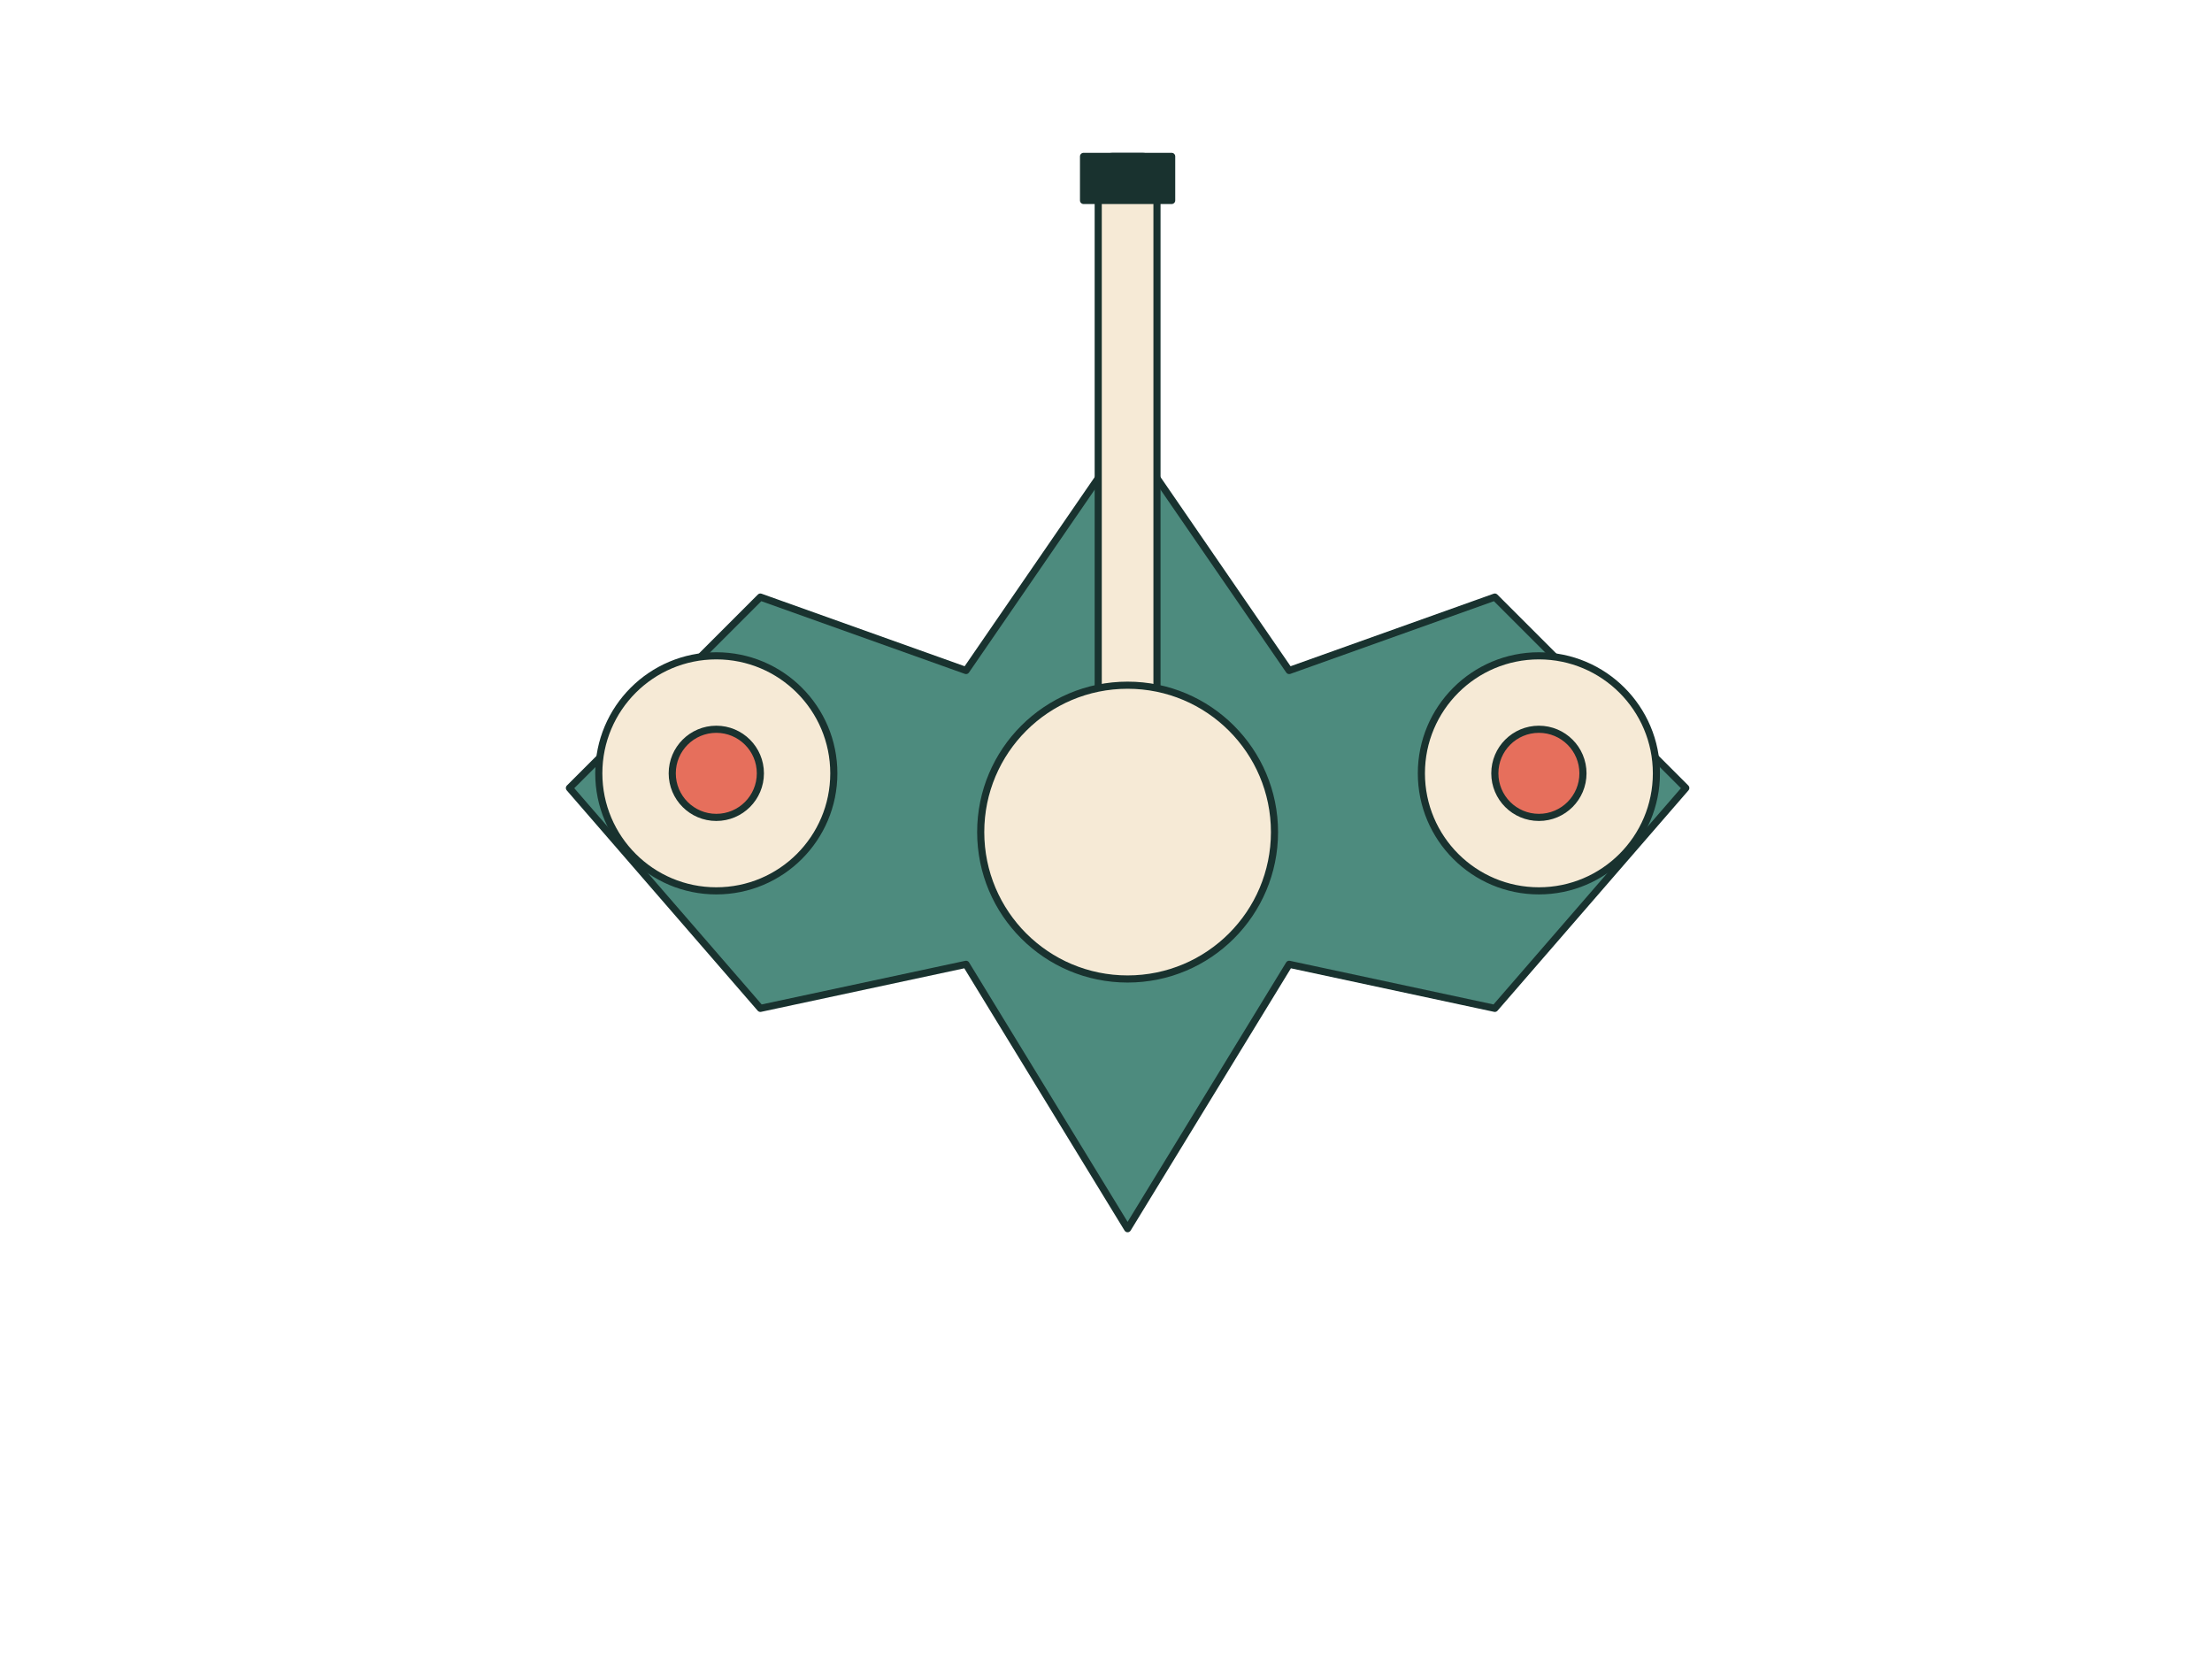
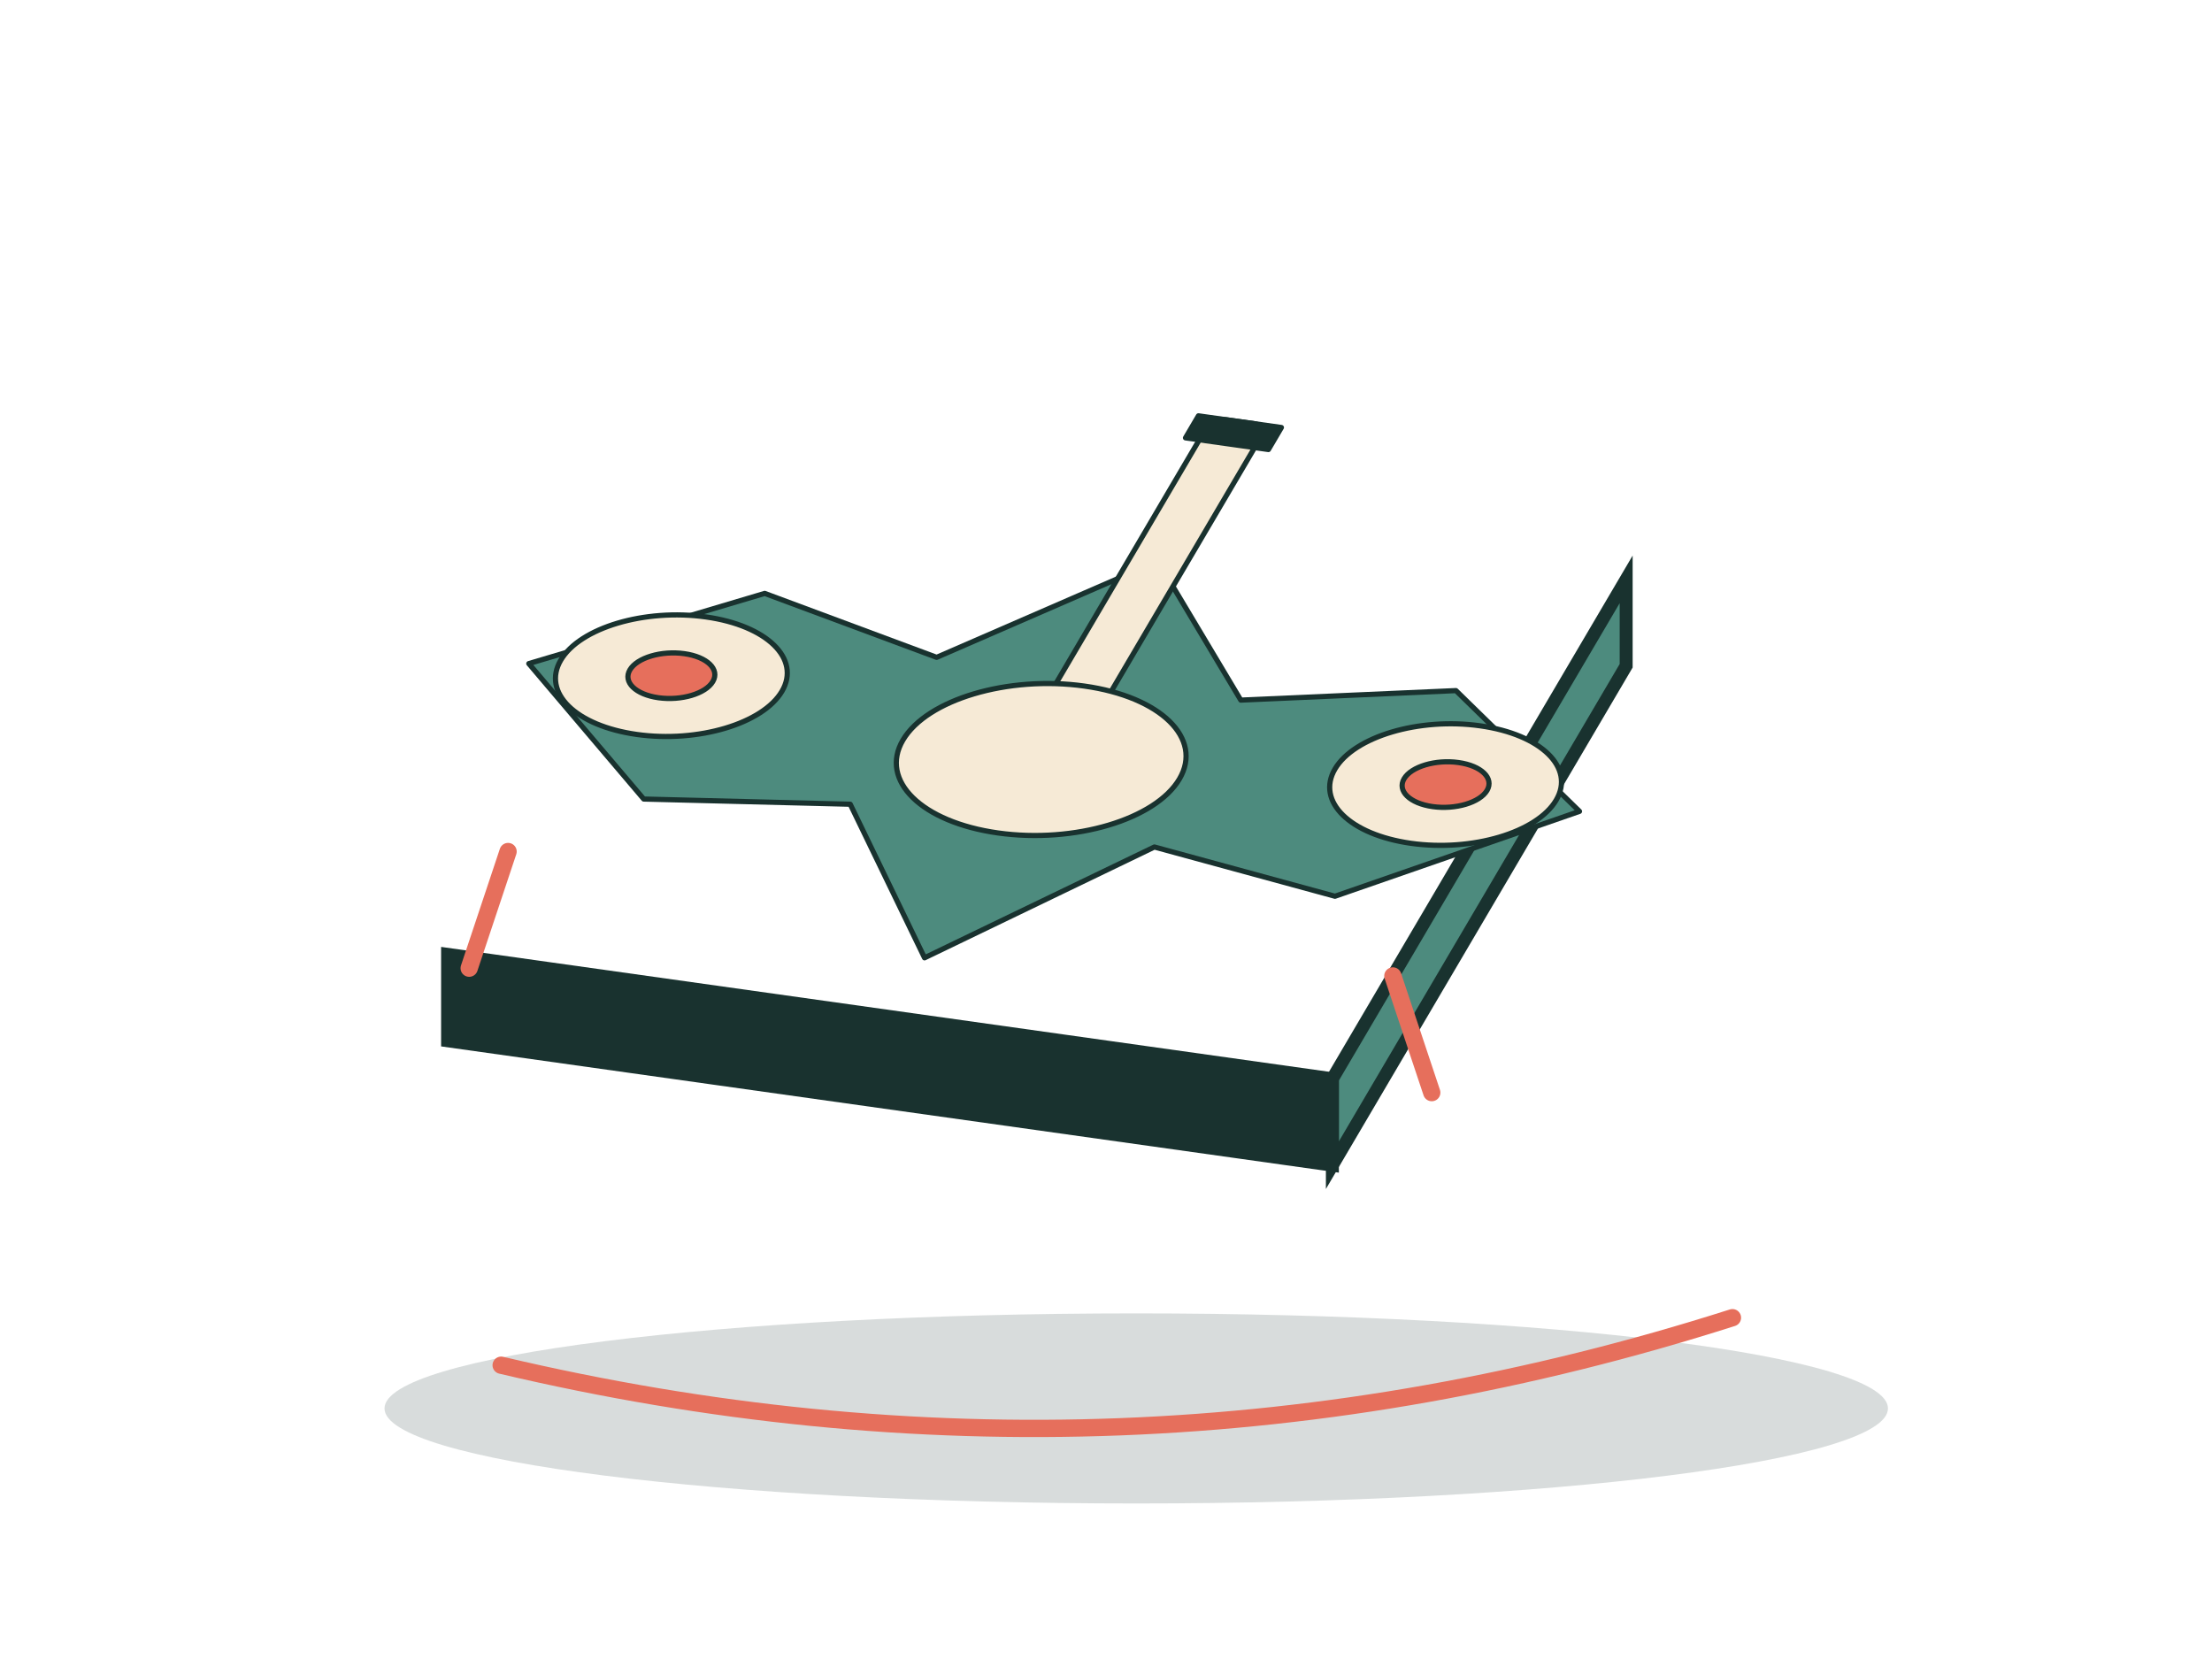
- <svg xmlns="http://www.w3.org/2000/svg" width="1024" height="768" viewBox="0 0 512 384" role="img" aria-label="ARTILLERY DRONE — COMIC / GRAPHIC NOVEL library view">
+ <svg xmlns="http://www.w3.org/2000/svg" width="1024" height="768" viewBox="0 0 512 384" role="img" aria-label="ARTILLERY DRONE — COMIC / GRAPHIC NOVEL three-quarter view">
  <style>
-   .paper{fill:#f6ead6} .ink{fill:#19322f} .accent-fill{fill:#e66f5c}
-   .card{fill:#f6ead6;stroke:#19322f;stroke-width:1.4} .rule{fill:none;stroke:#19322f;stroke-width:1}
-   .title,.subtitle,.label,.index,.footer{fill:#19322f;font-family:Arial,Helvetica,sans-serif}
-   .title{font-size:35px;font-weight:800;letter-spacing:2px}.subtitle{font-size:16px;letter-spacing:2px}.label{font-size:15px;font-weight:700;letter-spacing:.7px}.index{font-size:15px;font-weight:800}.footer{font-size:14px;letter-spacing:1px}
-   .unit{stroke:#19322f;stroke-width:3.3;stroke-linecap:round;stroke-linejoin:round}
-   .unit *{vector-effect:non-scaling-stroke}
-   .body{fill:#f6ead6} .shell{fill:#4d8b7e} .turret{fill:#f6ead6} .track{fill:#19322f} .port{fill:#f6ead6} .accent{fill:#e66f5c}
-   .detail{fill:none;stroke:#19322f;stroke-width:1.5}.accent-line{fill:none;stroke:#e66f5c;stroke-width:4}
-   .inf-figure{fill:#4d8b7e;stroke:#19322f;stroke-width:2.4;stroke-linejoin:round}
-   .inf-head,.inf-rifle{fill:#19322f;stroke:#19322f;stroke-width:1.5;stroke-linejoin:round}
-   .inf-detail{fill:none;stroke:#19322f;stroke-width:1.6;stroke-linecap:round}
-   .inf-marker{fill:#19322f;stroke:#f6ead6;stroke-width:2.5;paint-order:stroke fill;font-family:Arial,Helvetica,sans-serif;font-size:48px;font-weight:800;text-anchor:middle}
- </style>
-   <g transform="translate(91 26) scale(3.4)">
+   .ground-shadow{fill:#19322f;opacity:.17}.person-shadow{fill:#19322f;opacity:.22}
+   .right-face{fill:#4d8b7e;stroke:#19322f;stroke-width:3}.rear-face{fill:#19322f;stroke:#19322f;stroke-width:3}
+   .track-side,.track-rear{fill:#19322f;stroke:#19322f;stroke-width:2}.track-line{fill:none;stroke:#f6ead6;stroke-width:1.5;opacity:.65}
+   .upper-top{fill:#f6ead6;stroke:#19322f;stroke-width:3}.upper-side{fill:#4d8b7e;stroke:#19322f;stroke-width:3}
+   .hover-glow,.thruster{fill:none;stroke:#e66f5c;stroke-width:4;stroke-linecap:round}
+   .projected-top{stroke:#19322f;stroke-width:2.4;stroke-linejoin:round}.projected-top *{vector-effect:non-scaling-stroke}
+   .body{fill:#f6ead6}.shell{fill:#4d8b7e}.turret{fill:#f6ead6}.track{fill:#19322f}.port{fill:#f6ead6}.accent{fill:#e66f5c}
+   .detail{fill:none;stroke:#19322f;stroke-width:1.6}.accent-line{fill:none;stroke:#e66f5c;stroke-width:3}
+   .inf-figure{fill:#4d8b7e;stroke:#19322f;stroke-width:2.4}.inf-head,.inf-rifle{fill:#19322f;stroke:#19322f;stroke-width:1.5}
+   .inf-detail{fill:none;stroke:#19322f;stroke-width:1.6}.person-depth .inf-figure{fill:#19322f}.person-depth .inf-head,.person-depth .inf-rifle{fill:#19322f}
+   .library-marker{fill:#19322f;stroke:#f6ead6;stroke-width:3;paint-order:stroke fill;font:800 78px Arial,Helvetica,sans-serif;text-anchor:middle}
+   </style>
+   <ellipse class="ground-shadow" cx="263" cy="326" rx="174" ry="22" />
+   <path class="hover-glow" d="M116 316Q260 350 401 305" />
+   <polygon class="right-face" points="376.4,134.1 308.4,249.7 308.4,269.7 376.4,154.1" />
+   <polygon class="rear-face" points="308.4,249.7 103.6,220.9 103.6,240.9 308.4,269.7" />
+   <g class="projected-top" transform="matrix(3.2 .45 -1 1.7 130 70)">
    <g class="unit" aria-label="ARTILLERY DRONE">
      <path class="shell" d="M50 22L61 38L75 33L88 46L75 61L61 58L50 76L39 58L25 61L12 46L25 33L39 38Z" />
      <circle class="port" cx="22" cy="45" r="8" />
      <circle class="accent" cx="22" cy="45" r="3" />
      <circle class="port" cx="78" cy="45" r="8" />
      <circle class="accent" cx="78" cy="45" r="3" />
      <rect class="body" x="48" y="3" width="4" height="37" rx="1" />
      <rect class="track" x="47" y="3" width="6" height="3" rx="0" />
      <circle class="turret" cx="50" cy="49" r="10" />
    </g>
  </g>
+   <path class="thruster" d="M117.6 197.1l-9 27M322.4 225.9l9 27" />
</svg>
